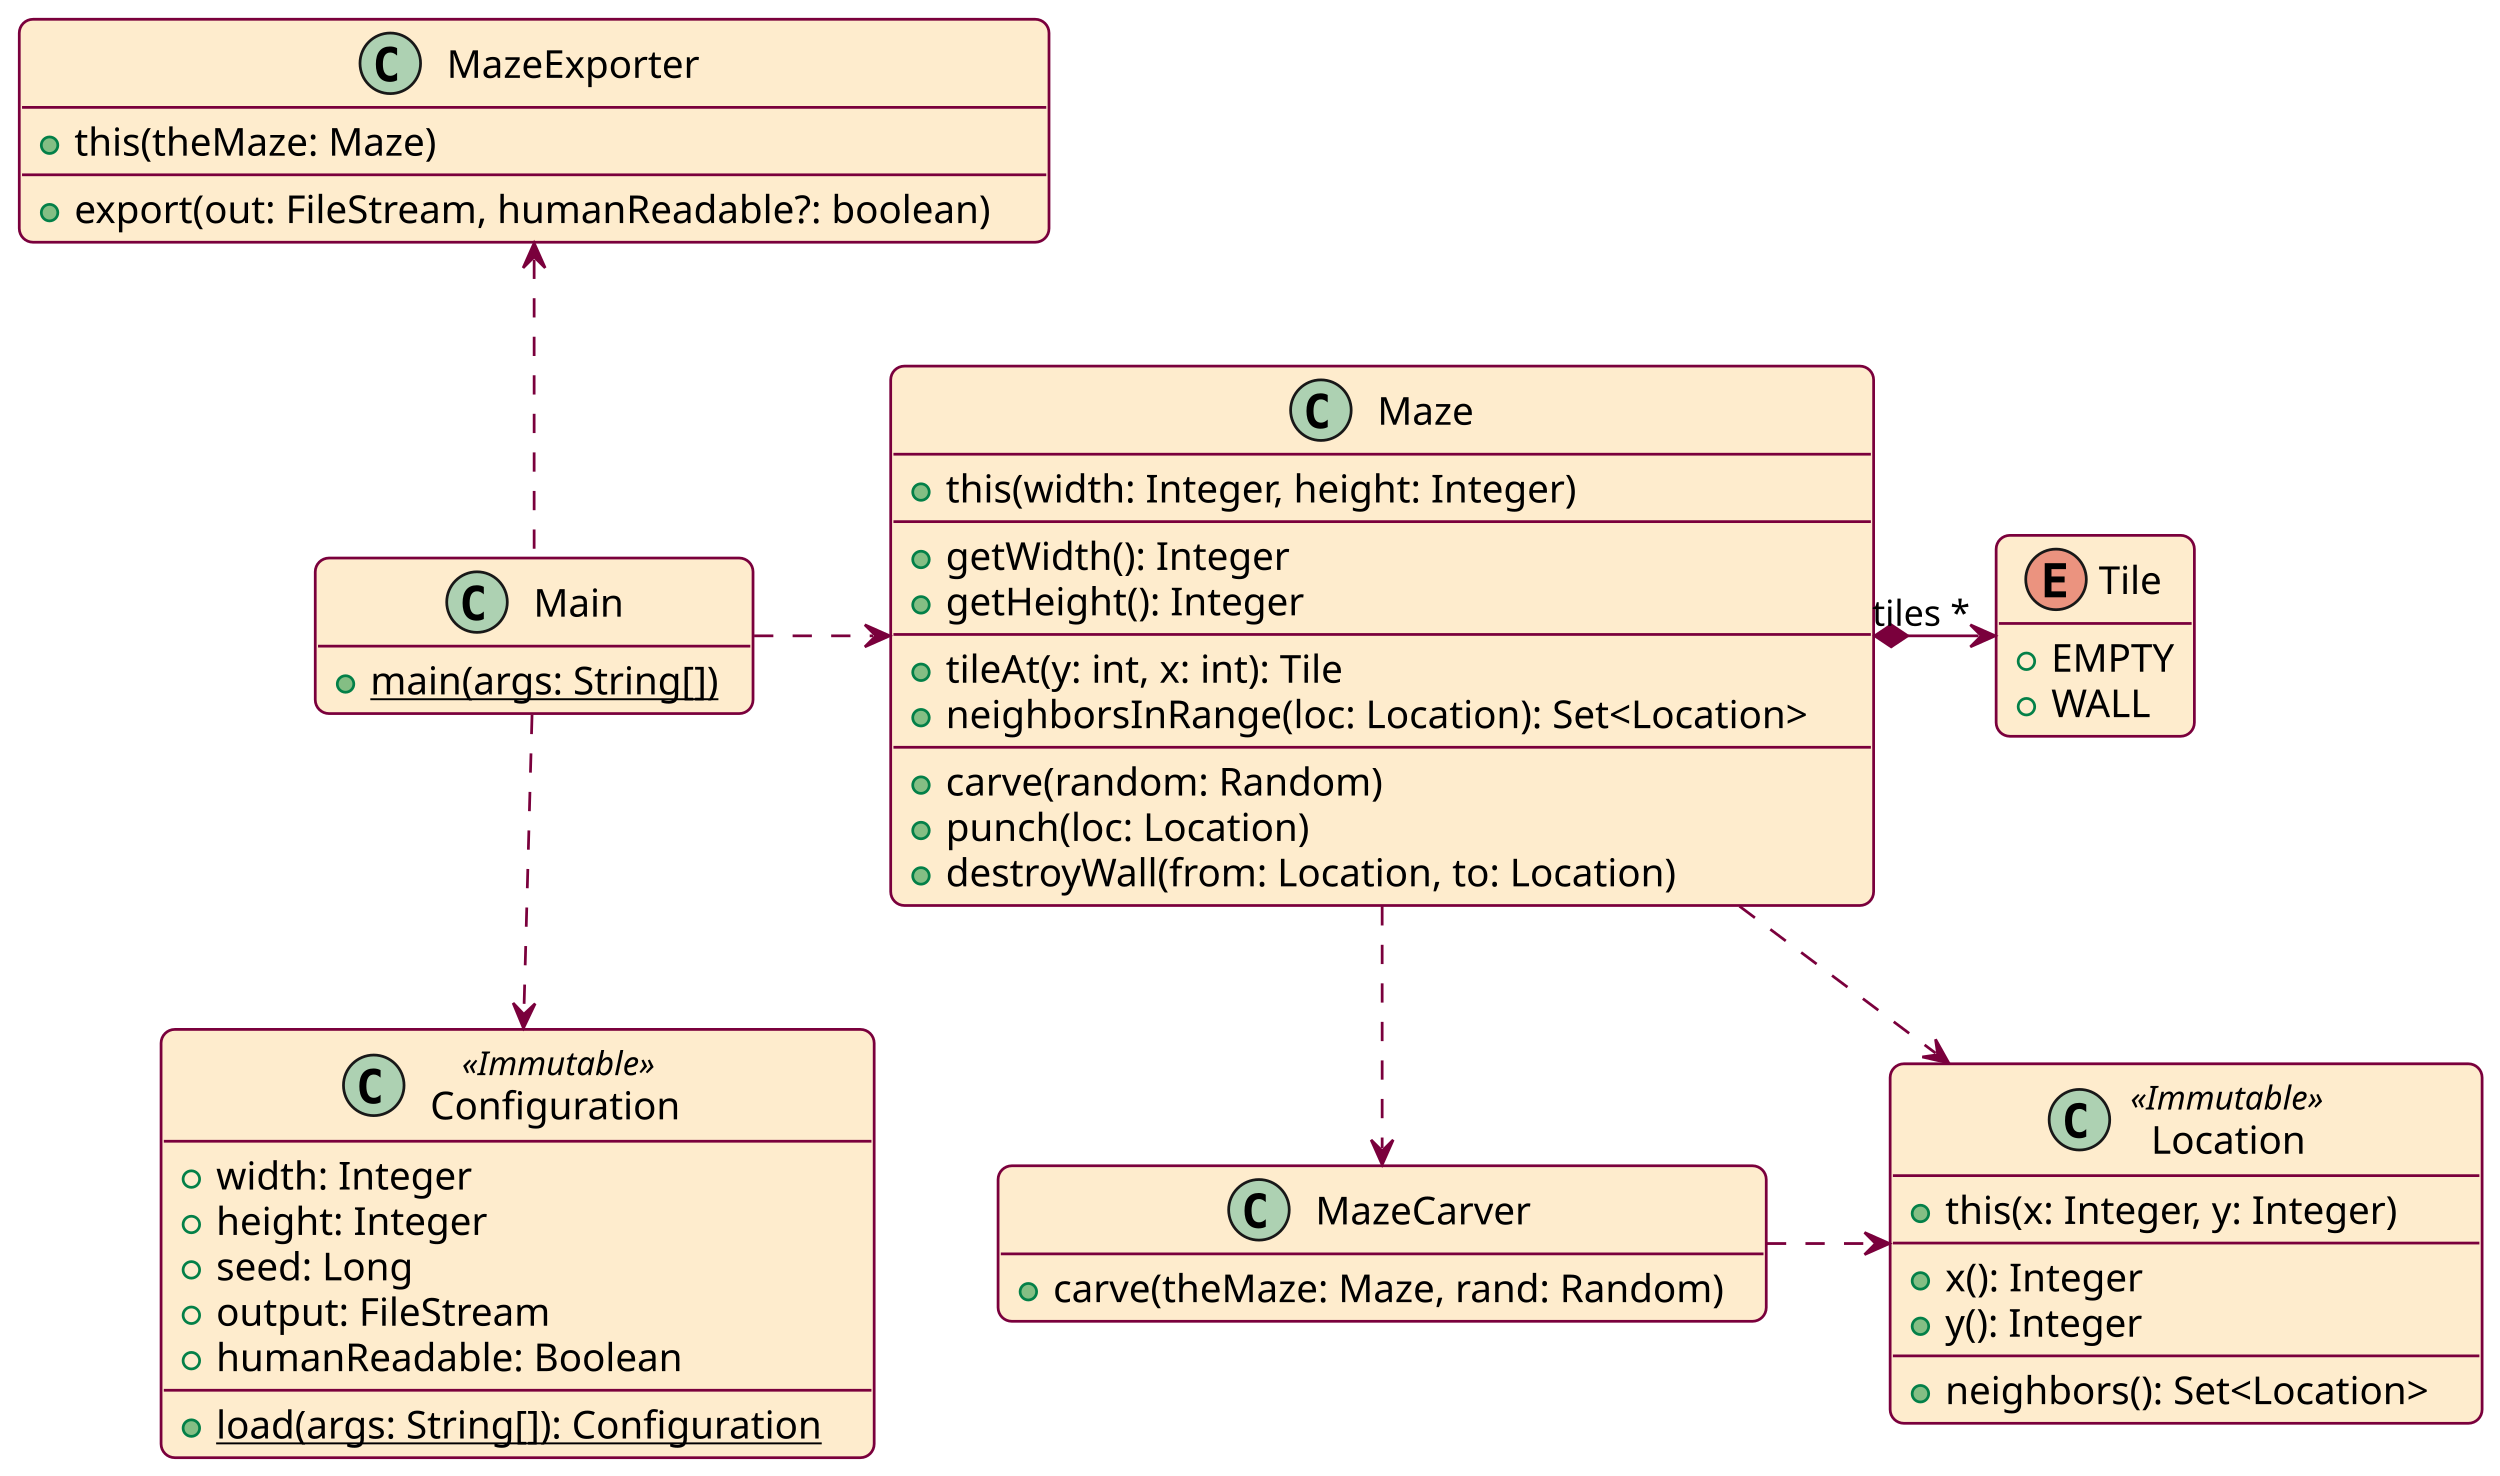
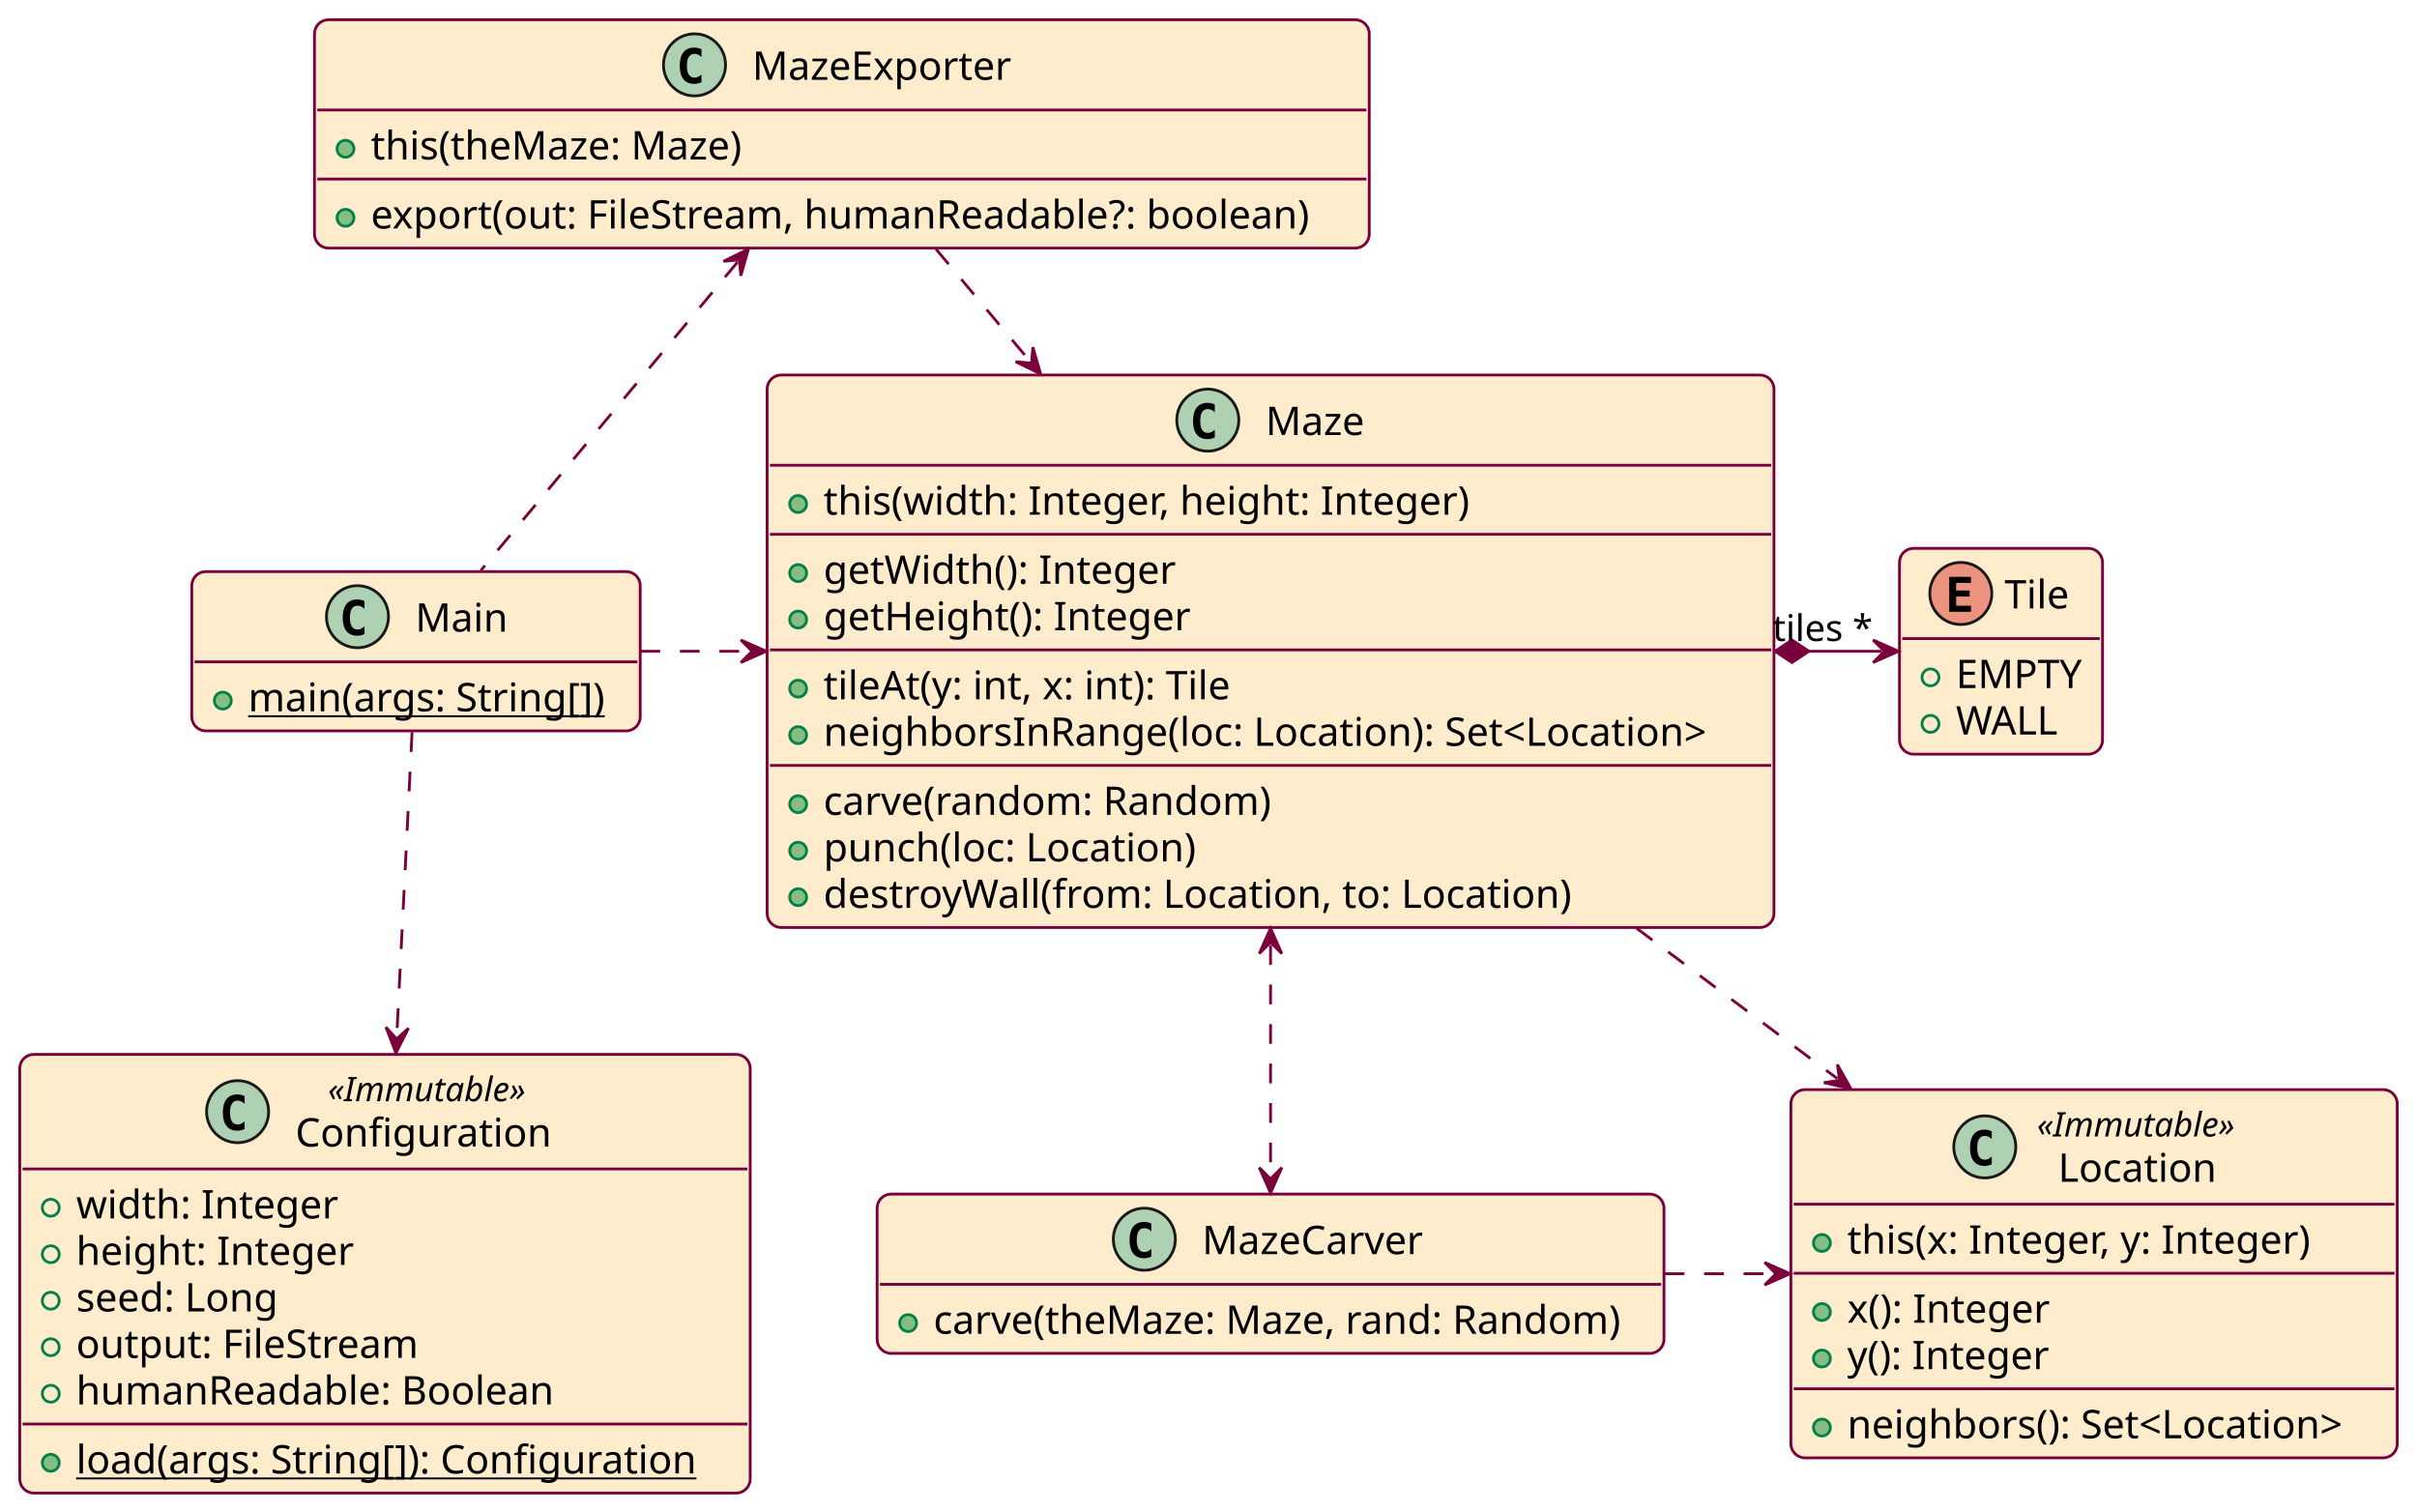
- <svg xmlns="http://www.w3.org/2000/svg" contentStyleType="text/css" height="536px" preserveAspectRatio="none" style="width:908px;height:536px;background:#FFFFFF;" version="1.1" viewBox="0 0 908 536" width="908px" zoomAndPan="magnify">
+ <svg xmlns="http://www.w3.org/2000/svg" contentStyleType="text/css" height="536px" preserveAspectRatio="none" style="width:857px;height:536px;background:#FFFFFF;" version="1.1" viewBox="0 0 857 536" width="857px" zoomAndPan="magnify">
  <defs />
  <g>
    <g id="elem_Main">
-       <rect codeLine="3" fill="#FEECCD" height="56.488" id="Main" rx="5" ry="5" style="stroke:#7A003C;stroke-width:1.0;" width="159" x="114.5" y="202.68" />
-       <ellipse cx="173.25" cy="218.68" fill="#ADD1B2" rx="11" ry="11" style="stroke:#181818;stroke-width:1.0;" />
-       <path d="M175.723,224.823 Q175.142,225.122 174.503,225.271 Q173.864,225.421 173.158,225.421 Q170.651,225.421 169.332,223.769 Q168.012,222.117 168.012,218.996 Q168.012,215.867 169.332,214.215 Q170.651,212.563 173.158,212.563 Q173.864,212.563 174.511,212.712 Q175.159,212.862 175.723,213.161 L175.723,215.883 Q175.092,215.302 174.499,215.032 Q173.905,214.762 173.274,214.762 Q171.93,214.762 171.245,215.829 Q170.56,216.896 170.56,218.996 Q170.56,221.088 171.245,222.154 Q171.93,223.221 173.274,223.221 Q173.905,223.221 174.499,222.951 Q175.092,222.681 175.723,222.1 Z " fill="#000000" />
-       <text fill="#000000" font-family="sans-serif" font-size="14" lengthAdjust="spacing" textLength="33" x="193.75" y="223.971">Main</text>
-       <line style="stroke:#7A003C;stroke-width:1.0;" x1="115.5" x2="272.5" y1="234.68" y2="234.68" />
-       <ellipse cx="125.5" cy="248.424" fill="#84BE84" rx="3" ry="3" style="stroke:#038048;stroke-width:1.0;" />
-       <text fill="#000000" font-family="sans-serif" font-size="14" lengthAdjust="spacing" text-decoration="underline" textLength="133" x="134.5" y="252.215">main(args: String[])</text>
+       <rect codeLine="3" fill="#FEECCD" height="56.488" id="Main" rx="5" ry="5" style="stroke:#7A003C;stroke-width:1.0;" width="159" x="68" y="202.68" />
+       <ellipse cx="126.75" cy="218.68" fill="#ADD1B2" rx="11" ry="11" style="stroke:#181818;stroke-width:1.0;" />
+       <path d="M129.223,224.823 Q128.642,225.122 128.003,225.271 Q127.364,225.421 126.658,225.421 Q124.151,225.421 122.832,223.769 Q121.512,222.117 121.512,218.996 Q121.512,215.867 122.832,214.215 Q124.151,212.563 126.658,212.563 Q127.364,212.563 128.011,212.712 Q128.659,212.862 129.223,213.161 L129.223,215.883 Q128.592,215.302 127.999,215.032 Q127.405,214.762 126.774,214.762 Q125.43,214.762 124.745,215.829 Q124.06,216.896 124.06,218.996 Q124.06,221.088 124.745,222.154 Q125.43,223.221 126.774,223.221 Q127.405,223.221 127.999,222.951 Q128.592,222.681 129.223,222.1 Z " fill="#000000" />
+       <text fill="#000000" font-family="sans-serif" font-size="14" lengthAdjust="spacing" textLength="33" x="147.25" y="223.971">Main</text>
+       <line style="stroke:#7A003C;stroke-width:1.0;" x1="69" x2="226" y1="234.68" y2="234.68" />
+       <ellipse cx="79" cy="248.424" fill="#84BE84" rx="3" ry="3" style="stroke:#038048;stroke-width:1.0;" />
+       <text fill="#000000" font-family="sans-serif" font-size="14" lengthAdjust="spacing" text-decoration="underline" textLength="133" x="88" y="252.215">main(args: String[])</text>
    </g>
    <g id="elem_Configuration">
-       <rect codeLine="7" fill="#FEECCD" height="155.551" id="Configuration" rx="5" ry="5" style="stroke:#7A003C;stroke-width:1.0;" width="259" x="58.5" y="373.88" />
-       <ellipse cx="135.75" cy="394.19" fill="#ADD1B2" rx="11" ry="11" style="stroke:#181818;stroke-width:1.0;" />
-       <path d="M138.223,400.334 Q137.642,400.632 137.003,400.782 Q136.364,400.931 135.658,400.931 Q133.151,400.931 131.832,399.279 Q130.512,397.628 130.512,394.507 Q130.512,391.377 131.832,389.725 Q133.151,388.073 135.658,388.073 Q136.364,388.073 137.011,388.223 Q137.659,388.372 138.223,388.671 L138.223,391.394 Q137.592,390.813 136.999,390.543 Q136.405,390.273 135.774,390.273 Q134.43,390.273 133.745,391.34 Q133.06,392.406 133.06,394.507 Q133.06,396.598 133.745,397.665 Q134.43,398.732 135.774,398.732 Q136.405,398.732 136.999,398.462 Q137.592,398.192 138.223,397.611 Z " fill="#000000" />
-       <text fill="#000000" font-family="sans-serif" font-size="12" font-style="italic" lengthAdjust="spacing" textLength="73" x="167.75" y="390.482">«Immutable»</text>
-       <text fill="#000000" font-family="sans-serif" font-size="14" lengthAdjust="spacing" textLength="96" x="156.25" y="406.548">Configuration</text>
-       <line style="stroke:#7A003C;stroke-width:1.0;" x1="59.5" x2="316.5" y1="414.501" y2="414.501" />
-       <ellipse cx="69.5" cy="428.245" fill="none" rx="3" ry="3" style="stroke:#038048;stroke-width:1.0;" />
-       <text fill="#000000" font-family="sans-serif" font-size="14" lengthAdjust="spacing" textLength="95" x="78.5" y="432.036">width: Integer</text>
-       <ellipse cx="69.5" cy="444.733" fill="none" rx="3" ry="3" style="stroke:#038048;stroke-width:1.0;" />
-       <text fill="#000000" font-family="sans-serif" font-size="14" lengthAdjust="spacing" textLength="101" x="78.5" y="448.524">height: Integer</text>
-       <ellipse cx="69.5" cy="461.222" fill="none" rx="3" ry="3" style="stroke:#038048;stroke-width:1.0;" />
-       <text fill="#000000" font-family="sans-serif" font-size="14" lengthAdjust="spacing" textLength="74" x="78.5" y="465.013">seed: Long</text>
-       <ellipse cx="69.5" cy="477.71" fill="none" rx="3" ry="3" style="stroke:#038048;stroke-width:1.0;" />
-       <text fill="#000000" font-family="sans-serif" font-size="14" lengthAdjust="spacing" textLength="126" x="78.5" y="481.501">output: FileStream</text>
-       <ellipse cx="69.5" cy="494.198" fill="none" rx="3" ry="3" style="stroke:#038048;stroke-width:1.0;" />
-       <text fill="#000000" font-family="sans-serif" font-size="14" lengthAdjust="spacing" textLength="174" x="78.5" y="497.989">humanReadable: Boolean</text>
-       <line style="stroke:#7A003C;stroke-width:1.0;" x1="59.5" x2="316.5" y1="504.942" y2="504.942" />
-       <ellipse cx="69.5" cy="518.687" fill="#84BE84" rx="3" ry="3" style="stroke:#038048;stroke-width:1.0;" />
-       <text fill="#000000" font-family="sans-serif" font-size="14" lengthAdjust="spacing" text-decoration="underline" textLength="233" x="78.5" y="522.478">load(args: String[]): Configuration</text>
+       <rect codeLine="7" fill="#FEECCD" height="155.551" id="Configuration" rx="5" ry="5" style="stroke:#7A003C;stroke-width:1.0;" width="259" x="7" y="373.88" />
+       <ellipse cx="84.25" cy="394.19" fill="#ADD1B2" rx="11" ry="11" style="stroke:#181818;stroke-width:1.0;" />
+       <path d="M86.723,400.334 Q86.142,400.632 85.503,400.782 Q84.864,400.931 84.158,400.931 Q81.651,400.931 80.332,399.279 Q79.012,397.628 79.012,394.507 Q79.012,391.377 80.332,389.725 Q81.651,388.073 84.158,388.073 Q84.864,388.073 85.511,388.223 Q86.159,388.372 86.723,388.671 L86.723,391.394 Q86.092,390.813 85.499,390.543 Q84.905,390.273 84.274,390.273 Q82.93,390.273 82.245,391.34 Q81.56,392.406 81.56,394.507 Q81.56,396.598 82.245,397.665 Q82.93,398.732 84.274,398.732 Q84.905,398.732 85.499,398.462 Q86.092,398.192 86.723,397.611 Z " fill="#000000" />
+       <text fill="#000000" font-family="sans-serif" font-size="12" font-style="italic" lengthAdjust="spacing" textLength="73" x="116.25" y="390.482">«Immutable»</text>
+       <text fill="#000000" font-family="sans-serif" font-size="14" lengthAdjust="spacing" textLength="96" x="104.75" y="406.548">Configuration</text>
+       <line style="stroke:#7A003C;stroke-width:1.0;" x1="8" x2="265" y1="414.501" y2="414.501" />
+       <ellipse cx="18" cy="428.245" fill="none" rx="3" ry="3" style="stroke:#038048;stroke-width:1.0;" />
+       <text fill="#000000" font-family="sans-serif" font-size="14" lengthAdjust="spacing" textLength="95" x="27" y="432.036">width: Integer</text>
+       <ellipse cx="18" cy="444.733" fill="none" rx="3" ry="3" style="stroke:#038048;stroke-width:1.0;" />
+       <text fill="#000000" font-family="sans-serif" font-size="14" lengthAdjust="spacing" textLength="101" x="27" y="448.524">height: Integer</text>
+       <ellipse cx="18" cy="461.222" fill="none" rx="3" ry="3" style="stroke:#038048;stroke-width:1.0;" />
+       <text fill="#000000" font-family="sans-serif" font-size="14" lengthAdjust="spacing" textLength="74" x="27" y="465.013">seed: Long</text>
+       <ellipse cx="18" cy="477.71" fill="none" rx="3" ry="3" style="stroke:#038048;stroke-width:1.0;" />
+       <text fill="#000000" font-family="sans-serif" font-size="14" lengthAdjust="spacing" textLength="126" x="27" y="481.501">output: FileStream</text>
+       <ellipse cx="18" cy="494.198" fill="none" rx="3" ry="3" style="stroke:#038048;stroke-width:1.0;" />
+       <text fill="#000000" font-family="sans-serif" font-size="14" lengthAdjust="spacing" textLength="174" x="27" y="497.989">humanReadable: Boolean</text>
+       <line style="stroke:#7A003C;stroke-width:1.0;" x1="8" x2="265" y1="504.942" y2="504.942" />
+       <ellipse cx="18" cy="518.687" fill="#84BE84" rx="3" ry="3" style="stroke:#038048;stroke-width:1.0;" />
+       <text fill="#000000" font-family="sans-serif" font-size="14" lengthAdjust="spacing" text-decoration="underline" textLength="233" x="27" y="522.478">load(args: String[]): Configuration</text>
    </g>
    <g id="elem_Location">
-       <rect codeLine="17" fill="#FEECCD" height="130.574" id="Location" rx="5" ry="5" style="stroke:#7A003C;stroke-width:1.0;" width="215" x="686.5" y="386.37" />
-       <ellipse cx="755.25" cy="406.68" fill="#ADD1B2" rx="11" ry="11" style="stroke:#181818;stroke-width:1.0;" />
-       <path d="M757.723,412.824 Q757.142,413.122 756.503,413.272 Q755.864,413.421 755.158,413.421 Q752.651,413.421 751.332,411.769 Q750.012,410.118 750.012,406.997 Q750.012,403.867 751.332,402.215 Q752.651,400.563 755.158,400.563 Q755.864,400.563 756.511,400.713 Q757.159,400.862 757.723,401.161 L757.723,403.884 Q757.092,403.303 756.499,403.033 Q755.905,402.763 755.274,402.763 Q753.93,402.763 753.245,403.83 Q752.56,404.896 752.56,406.997 Q752.56,409.088 753.245,410.155 Q753.93,411.222 755.274,411.222 Q755.905,411.222 756.499,410.952 Q757.092,410.682 757.723,410.101 Z " fill="#000000" />
-       <text fill="#000000" font-family="sans-serif" font-size="12" font-style="italic" lengthAdjust="spacing" textLength="73" x="773.75" y="402.972">«Immutable»</text>
-       <text fill="#000000" font-family="sans-serif" font-size="14" lengthAdjust="spacing" textLength="58" x="781.25" y="419.038">Location</text>
-       <line style="stroke:#7A003C;stroke-width:1.0;" x1="687.5" x2="900.5" y1="426.991" y2="426.991" />
-       <ellipse cx="697.5" cy="440.735" fill="#84BE84" rx="3" ry="3" style="stroke:#038048;stroke-width:1.0;" />
-       <text fill="#000000" font-family="sans-serif" font-size="14" lengthAdjust="spacing" textLength="173" x="706.5" y="444.526">this(x: Integer, y: Integer)</text>
-       <line style="stroke:#7A003C;stroke-width:1.0;" x1="687.5" x2="900.5" y1="451.479" y2="451.479" />
-       <ellipse cx="697.5" cy="465.224" fill="#84BE84" rx="3" ry="3" style="stroke:#038048;stroke-width:1.0;" />
-       <text fill="#000000" font-family="sans-serif" font-size="14" lengthAdjust="spacing" textLength="76" x="706.5" y="469.014">x(): Integer</text>
-       <ellipse cx="697.5" cy="481.712" fill="#84BE84" rx="3" ry="3" style="stroke:#038048;stroke-width:1.0;" />
-       <text fill="#000000" font-family="sans-serif" font-size="14" lengthAdjust="spacing" textLength="74" x="706.5" y="485.503">y(): Integer</text>
-       <line style="stroke:#7A003C;stroke-width:1.0;" x1="687.5" x2="900.5" y1="492.456" y2="492.456" />
-       <ellipse cx="697.5" cy="506.2" fill="#84BE84" rx="3" ry="3" style="stroke:#038048;stroke-width:1.0;" />
-       <text fill="#000000" font-family="sans-serif" font-size="14" lengthAdjust="spacing" textLength="189" x="706.5" y="509.991">neighbors(): Set&lt;Location&gt;</text>
+       <rect codeLine="17" fill="#FEECCD" height="130.574" id="Location" rx="5" ry="5" style="stroke:#7A003C;stroke-width:1.0;" width="215" x="635" y="386.37" />
+       <ellipse cx="703.75" cy="406.68" fill="#ADD1B2" rx="11" ry="11" style="stroke:#181818;stroke-width:1.0;" />
+       <path d="M706.223,412.824 Q705.642,413.122 705.003,413.272 Q704.364,413.421 703.658,413.421 Q701.151,413.421 699.832,411.769 Q698.512,410.118 698.512,406.997 Q698.512,403.867 699.832,402.215 Q701.151,400.563 703.658,400.563 Q704.364,400.563 705.011,400.713 Q705.659,400.862 706.223,401.161 L706.223,403.884 Q705.592,403.303 704.999,403.033 Q704.405,402.763 703.774,402.763 Q702.43,402.763 701.745,403.83 Q701.06,404.896 701.06,406.997 Q701.06,409.088 701.745,410.155 Q702.43,411.222 703.774,411.222 Q704.405,411.222 704.999,410.952 Q705.592,410.682 706.223,410.101 Z " fill="#000000" />
+       <text fill="#000000" font-family="sans-serif" font-size="12" font-style="italic" lengthAdjust="spacing" textLength="73" x="722.25" y="402.972">«Immutable»</text>
+       <text fill="#000000" font-family="sans-serif" font-size="14" lengthAdjust="spacing" textLength="58" x="729.75" y="419.038">Location</text>
+       <line style="stroke:#7A003C;stroke-width:1.0;" x1="636" x2="849" y1="426.991" y2="426.991" />
+       <ellipse cx="646" cy="440.735" fill="#84BE84" rx="3" ry="3" style="stroke:#038048;stroke-width:1.0;" />
+       <text fill="#000000" font-family="sans-serif" font-size="14" lengthAdjust="spacing" textLength="173" x="655" y="444.526">this(x: Integer, y: Integer)</text>
+       <line style="stroke:#7A003C;stroke-width:1.0;" x1="636" x2="849" y1="451.479" y2="451.479" />
+       <ellipse cx="646" cy="465.224" fill="#84BE84" rx="3" ry="3" style="stroke:#038048;stroke-width:1.0;" />
+       <text fill="#000000" font-family="sans-serif" font-size="14" lengthAdjust="spacing" textLength="76" x="655" y="469.014">x(): Integer</text>
+       <ellipse cx="646" cy="481.712" fill="#84BE84" rx="3" ry="3" style="stroke:#038048;stroke-width:1.0;" />
+       <text fill="#000000" font-family="sans-serif" font-size="14" lengthAdjust="spacing" textLength="74" x="655" y="485.503">y(): Integer</text>
+       <line style="stroke:#7A003C;stroke-width:1.0;" x1="636" x2="849" y1="492.456" y2="492.456" />
+       <ellipse cx="646" cy="506.2" fill="#84BE84" rx="3" ry="3" style="stroke:#038048;stroke-width:1.0;" />
+       <text fill="#000000" font-family="sans-serif" font-size="14" lengthAdjust="spacing" textLength="189" x="655" y="509.991">neighbors(): Set&lt;Location&gt;</text>
    </g>
    <g id="elem_Maze">
-       <rect codeLine="27" fill="#FEECCD" height="195.906" id="Maze" rx="5" ry="5" style="stroke:#7A003C;stroke-width:1.0;" width="357" x="323.5" y="132.97" />
-       <ellipse cx="479.75" cy="148.97" fill="#ADD1B2" rx="11" ry="11" style="stroke:#181818;stroke-width:1.0;" />
-       <path d="M482.223,155.113 Q481.642,155.412 481.003,155.561 Q480.364,155.711 479.658,155.711 Q477.151,155.711 475.832,154.059 Q474.512,152.407 474.512,149.286 Q474.512,146.156 475.832,144.505 Q477.151,142.853 479.658,142.853 Q480.364,142.853 481.011,143.002 Q481.659,143.152 482.223,143.451 L482.223,146.173 Q481.592,145.592 480.999,145.322 Q480.405,145.053 479.774,145.053 Q478.43,145.053 477.745,146.119 Q477.06,147.186 477.06,149.286 Q477.06,151.378 477.745,152.444 Q478.43,153.511 479.774,153.511 Q480.405,153.511 480.999,153.241 Q481.592,152.971 482.223,152.39 Z " fill="#000000" />
-       <text fill="#000000" font-family="sans-serif" font-size="14" lengthAdjust="spacing" textLength="36" x="500.25" y="154.261">Maze</text>
-       <line style="stroke:#7A003C;stroke-width:1.0;" x1="324.5" x2="679.5" y1="164.97" y2="164.97" />
-       <ellipse cx="334.5" cy="178.714" fill="#84BE84" rx="3" ry="3" style="stroke:#038048;stroke-width:1.0;" />
-       <text fill="#000000" font-family="sans-serif" font-size="14" lengthAdjust="spacing" textLength="239" x="343.5" y="182.505">this(width: Integer, height: Integer)</text>
-       <line style="stroke:#7A003C;stroke-width:1.0;" x1="324.5" x2="679.5" y1="189.458" y2="189.458" />
-       <ellipse cx="334.5" cy="203.202" fill="#84BE84" rx="3" ry="3" style="stroke:#038048;stroke-width:1.0;" />
-       <text fill="#000000" font-family="sans-serif" font-size="14" lengthAdjust="spacing" textLength="128" x="343.5" y="206.993">getWidth(): Integer</text>
-       <ellipse cx="334.5" cy="219.691" fill="#84BE84" rx="3" ry="3" style="stroke:#038048;stroke-width:1.0;" />
-       <text fill="#000000" font-family="sans-serif" font-size="14" lengthAdjust="spacing" textLength="134" x="343.5" y="223.482">getHeight(): Integer</text>
-       <line style="stroke:#7A003C;stroke-width:1.0;" x1="324.5" x2="679.5" y1="230.435" y2="230.435" />
-       <ellipse cx="334.5" cy="244.179" fill="#84BE84" rx="3" ry="3" style="stroke:#038048;stroke-width:1.0;" />
-       <text fill="#000000" font-family="sans-serif" font-size="14" lengthAdjust="spacing" textLength="155" x="343.5" y="247.97">tileAt(y: int, x: int): Tile</text>
-       <ellipse cx="334.5" cy="260.667" fill="#84BE84" rx="3" ry="3" style="stroke:#038048;stroke-width:1.0;" />
-       <text fill="#000000" font-family="sans-serif" font-size="14" lengthAdjust="spacing" textLength="331" x="343.5" y="264.458">neighborsInRange(loc: Location): Set&lt;Location&gt;</text>
-       <line style="stroke:#7A003C;stroke-width:1.0;" x1="324.5" x2="679.5" y1="271.411" y2="271.411" />
-       <ellipse cx="334.5" cy="285.156" fill="#84BE84" rx="3" ry="3" style="stroke:#038048;stroke-width:1.0;" />
-       <text fill="#000000" font-family="sans-serif" font-size="14" lengthAdjust="spacing" textLength="165" x="343.5" y="288.947">carve(random: Random)</text>
-       <ellipse cx="334.5" cy="301.644" fill="#84BE84" rx="3" ry="3" style="stroke:#038048;stroke-width:1.0;" />
-       <text fill="#000000" font-family="sans-serif" font-size="14" lengthAdjust="spacing" textLength="139" x="343.5" y="305.435">punch(loc: Location)</text>
-       <ellipse cx="334.5" cy="318.132" fill="#84BE84" rx="3" ry="3" style="stroke:#038048;stroke-width:1.0;" />
-       <text fill="#000000" font-family="sans-serif" font-size="14" lengthAdjust="spacing" textLength="276" x="343.5" y="321.923">destroyWall(from: Location, to: Location)</text>
+       <rect codeLine="27" fill="#FEECCD" height="195.906" id="Maze" rx="5" ry="5" style="stroke:#7A003C;stroke-width:1.0;" width="357" x="272" y="132.97" />
+       <ellipse cx="428.25" cy="148.97" fill="#ADD1B2" rx="11" ry="11" style="stroke:#181818;stroke-width:1.0;" />
+       <path d="M430.723,155.113 Q430.142,155.412 429.503,155.561 Q428.864,155.711 428.158,155.711 Q425.651,155.711 424.332,154.059 Q423.012,152.407 423.012,149.286 Q423.012,146.156 424.332,144.505 Q425.651,142.853 428.158,142.853 Q428.864,142.853 429.511,143.002 Q430.159,143.152 430.723,143.451 L430.723,146.173 Q430.092,145.592 429.499,145.322 Q428.905,145.053 428.274,145.053 Q426.93,145.053 426.245,146.119 Q425.56,147.186 425.56,149.286 Q425.56,151.378 426.245,152.444 Q426.93,153.511 428.274,153.511 Q428.905,153.511 429.499,153.241 Q430.092,152.971 430.723,152.39 Z " fill="#000000" />
+       <text fill="#000000" font-family="sans-serif" font-size="14" lengthAdjust="spacing" textLength="36" x="448.75" y="154.261">Maze</text>
+       <line style="stroke:#7A003C;stroke-width:1.0;" x1="273" x2="628" y1="164.97" y2="164.97" />
+       <ellipse cx="283" cy="178.714" fill="#84BE84" rx="3" ry="3" style="stroke:#038048;stroke-width:1.0;" />
+       <text fill="#000000" font-family="sans-serif" font-size="14" lengthAdjust="spacing" textLength="239" x="292" y="182.505">this(width: Integer, height: Integer)</text>
+       <line style="stroke:#7A003C;stroke-width:1.0;" x1="273" x2="628" y1="189.458" y2="189.458" />
+       <ellipse cx="283" cy="203.202" fill="#84BE84" rx="3" ry="3" style="stroke:#038048;stroke-width:1.0;" />
+       <text fill="#000000" font-family="sans-serif" font-size="14" lengthAdjust="spacing" textLength="128" x="292" y="206.993">getWidth(): Integer</text>
+       <ellipse cx="283" cy="219.691" fill="#84BE84" rx="3" ry="3" style="stroke:#038048;stroke-width:1.0;" />
+       <text fill="#000000" font-family="sans-serif" font-size="14" lengthAdjust="spacing" textLength="134" x="292" y="223.482">getHeight(): Integer</text>
+       <line style="stroke:#7A003C;stroke-width:1.0;" x1="273" x2="628" y1="230.435" y2="230.435" />
+       <ellipse cx="283" cy="244.179" fill="#84BE84" rx="3" ry="3" style="stroke:#038048;stroke-width:1.0;" />
+       <text fill="#000000" font-family="sans-serif" font-size="14" lengthAdjust="spacing" textLength="155" x="292" y="247.97">tileAt(y: int, x: int): Tile</text>
+       <ellipse cx="283" cy="260.667" fill="#84BE84" rx="3" ry="3" style="stroke:#038048;stroke-width:1.0;" />
+       <text fill="#000000" font-family="sans-serif" font-size="14" lengthAdjust="spacing" textLength="331" x="292" y="264.458">neighborsInRange(loc: Location): Set&lt;Location&gt;</text>
+       <line style="stroke:#7A003C;stroke-width:1.0;" x1="273" x2="628" y1="271.411" y2="271.411" />
+       <ellipse cx="283" cy="285.156" fill="#84BE84" rx="3" ry="3" style="stroke:#038048;stroke-width:1.0;" />
+       <text fill="#000000" font-family="sans-serif" font-size="14" lengthAdjust="spacing" textLength="165" x="292" y="288.947">carve(random: Random)</text>
+       <ellipse cx="283" cy="301.644" fill="#84BE84" rx="3" ry="3" style="stroke:#038048;stroke-width:1.0;" />
+       <text fill="#000000" font-family="sans-serif" font-size="14" lengthAdjust="spacing" textLength="139" x="292" y="305.435">punch(loc: Location)</text>
+       <ellipse cx="283" cy="318.132" fill="#84BE84" rx="3" ry="3" style="stroke:#038048;stroke-width:1.0;" />
+       <text fill="#000000" font-family="sans-serif" font-size="14" lengthAdjust="spacing" textLength="276" x="292" y="321.923">destroyWall(from: Location, to: Location)</text>
    </g>
    <g id="elem_Tile">
-       <rect codeLine="41" fill="#FEECCD" height="72.977" id="Tile" rx="5" ry="5" style="stroke:#7A003C;stroke-width:1.0;" width="72" x="725" y="194.44" />
-       <ellipse cx="746.75" cy="210.44" fill="#EB937F" rx="11" ry="11" style="stroke:#181818;stroke-width:1.0;" />
-       <path d="M750.364,216.94 L742.644,216.94 L742.644,204.547 L750.364,204.547 L750.364,206.705 L745.093,206.705 L745.093,209.378 L749.866,209.378 L749.866,211.536 L745.093,211.536 L745.093,214.782 L750.364,214.782 Z " fill="#000000" />
-       <text fill="#000000" font-family="sans-serif" font-size="14" lengthAdjust="spacing" textLength="25" x="762.25" y="215.731">Tile</text>
-       <line style="stroke:#7A003C;stroke-width:1.0;" x1="726" x2="796" y1="226.44" y2="226.44" />
-       <ellipse cx="736" cy="240.184" fill="none" rx="3" ry="3" style="stroke:#038048;stroke-width:1.0;" />
-       <text fill="#000000" font-family="sans-serif" font-size="14" lengthAdjust="spacing" textLength="46" x="745" y="243.975">EMPTY</text>
-       <ellipse cx="736" cy="256.672" fill="none" rx="3" ry="3" style="stroke:#038048;stroke-width:1.0;" />
-       <text fill="#000000" font-family="sans-serif" font-size="14" lengthAdjust="spacing" textLength="36" x="745" y="260.463">WALL</text>
+       <rect codeLine="41" fill="#FEECCD" height="72.977" id="Tile" rx="5" ry="5" style="stroke:#7A003C;stroke-width:1.0;" width="72" x="673.5" y="194.44" />
+       <ellipse cx="695.25" cy="210.44" fill="#EB937F" rx="11" ry="11" style="stroke:#181818;stroke-width:1.0;" />
+       <path d="M698.864,216.94 L691.144,216.94 L691.144,204.547 L698.864,204.547 L698.864,206.705 L693.593,206.705 L693.593,209.378 L698.366,209.378 L698.366,211.536 L693.593,211.536 L693.593,214.782 L698.864,214.782 Z " fill="#000000" />
+       <text fill="#000000" font-family="sans-serif" font-size="14" lengthAdjust="spacing" textLength="25" x="710.75" y="215.731">Tile</text>
+       <line style="stroke:#7A003C;stroke-width:1.0;" x1="674.5" x2="744.5" y1="226.44" y2="226.44" />
+       <ellipse cx="684.5" cy="240.184" fill="none" rx="3" ry="3" style="stroke:#038048;stroke-width:1.0;" />
+       <text fill="#000000" font-family="sans-serif" font-size="14" lengthAdjust="spacing" textLength="46" x="693.5" y="243.975">EMPTY</text>
+       <ellipse cx="684.5" cy="256.672" fill="none" rx="3" ry="3" style="stroke:#038048;stroke-width:1.0;" />
+       <text fill="#000000" font-family="sans-serif" font-size="14" lengthAdjust="spacing" textLength="36" x="693.5" y="260.463">WALL</text>
    </g>
    <g id="elem_MazeExporter">
-       <rect codeLine="50" fill="#FEECCD" height="80.977" id="MazeExporter" rx="5" ry="5" style="stroke:#7A003C;stroke-width:1.0;" width="374" x="7" y="7" />
-       <ellipse cx="141.75" cy="23" fill="#ADD1B2" rx="11" ry="11" style="stroke:#181818;stroke-width:1.0;" />
-       <path d="M144.223,29.143 Q143.642,29.442 143.003,29.591 Q142.364,29.741 141.658,29.741 Q139.151,29.741 137.832,28.089 Q136.512,26.437 136.512,23.316 Q136.512,20.186 137.832,18.535 Q139.151,16.883 141.658,16.883 Q142.364,16.883 143.011,17.032 Q143.659,17.182 144.223,17.48 L144.223,20.203 Q143.592,19.622 142.999,19.352 Q142.405,19.082 141.774,19.082 Q140.43,19.082 139.745,20.149 Q139.06,21.216 139.06,23.316 Q139.06,25.408 139.745,26.474 Q140.43,27.541 141.774,27.541 Q142.405,27.541 142.999,27.271 Q143.592,27.002 144.223,26.42 Z " fill="#000000" />
-       <text fill="#000000" font-family="sans-serif" font-size="14" lengthAdjust="spacing" textLength="96" x="162.25" y="28.291">MazeExporter</text>
-       <line style="stroke:#7A003C;stroke-width:1.0;" x1="8" x2="380" y1="39" y2="39" />
-       <ellipse cx="18" cy="52.744" fill="#84BE84" rx="3" ry="3" style="stroke:#038048;stroke-width:1.0;" />
-       <text fill="#000000" font-family="sans-serif" font-size="14" lengthAdjust="spacing" textLength="137" x="27" y="56.535">this(theMaze: Maze)</text>
-       <line style="stroke:#7A003C;stroke-width:1.0;" x1="8" x2="380" y1="63.488" y2="63.488" />
-       <ellipse cx="18" cy="77.232" fill="#84BE84" rx="3" ry="3" style="stroke:#038048;stroke-width:1.0;" />
-       <text fill="#000000" font-family="sans-serif" font-size="14" lengthAdjust="spacing" textLength="348" x="27" y="81.023">export(out: FileStream, humanReadable?: boolean)</text>
+       <rect codeLine="50" fill="#FEECCD" height="80.977" id="MazeExporter" rx="5" ry="5" style="stroke:#7A003C;stroke-width:1.0;" width="374" x="111.5" y="7" />
+       <ellipse cx="246.25" cy="23" fill="#ADD1B2" rx="11" ry="11" style="stroke:#181818;stroke-width:1.0;" />
+       <path d="M248.723,29.143 Q248.142,29.442 247.503,29.591 Q246.864,29.741 246.158,29.741 Q243.651,29.741 242.332,28.089 Q241.012,26.437 241.012,23.316 Q241.012,20.186 242.332,18.535 Q243.651,16.883 246.158,16.883 Q246.864,16.883 247.511,17.032 Q248.159,17.182 248.723,17.48 L248.723,20.203 Q248.092,19.622 247.499,19.352 Q246.905,19.082 246.274,19.082 Q244.93,19.082 244.245,20.149 Q243.56,21.216 243.56,23.316 Q243.56,25.408 244.245,26.474 Q244.93,27.541 246.274,27.541 Q246.905,27.541 247.499,27.271 Q248.092,27.002 248.723,26.42 Z " fill="#000000" />
+       <text fill="#000000" font-family="sans-serif" font-size="14" lengthAdjust="spacing" textLength="96" x="266.75" y="28.291">MazeExporter</text>
+       <line style="stroke:#7A003C;stroke-width:1.0;" x1="112.5" x2="484.5" y1="39" y2="39" />
+       <ellipse cx="122.5" cy="52.744" fill="#84BE84" rx="3" ry="3" style="stroke:#038048;stroke-width:1.0;" />
+       <text fill="#000000" font-family="sans-serif" font-size="14" lengthAdjust="spacing" textLength="137" x="131.5" y="56.535">this(theMaze: Maze)</text>
+       <line style="stroke:#7A003C;stroke-width:1.0;" x1="112.5" x2="484.5" y1="63.488" y2="63.488" />
+       <ellipse cx="122.5" cy="77.232" fill="#84BE84" rx="3" ry="3" style="stroke:#038048;stroke-width:1.0;" />
+       <text fill="#000000" font-family="sans-serif" font-size="14" lengthAdjust="spacing" textLength="348" x="131.5" y="81.023">export(out: FileStream, humanReadable?: boolean)</text>
    </g>
    <g id="elem_MazeCarver">
-       <rect codeLine="56" fill="#FEECCD" height="56.488" id="MazeCarver" rx="5" ry="5" style="stroke:#7A003C;stroke-width:1.0;" width="279" x="362.5" y="423.41" />
-       <ellipse cx="457.25" cy="439.41" fill="#ADD1B2" rx="11" ry="11" style="stroke:#181818;stroke-width:1.0;" />
-       <path d="M459.723,445.553 Q459.142,445.852 458.503,446.001 Q457.864,446.151 457.158,446.151 Q454.651,446.151 453.332,444.499 Q452.012,442.847 452.012,439.726 Q452.012,436.596 453.332,434.945 Q454.651,433.293 457.158,433.293 Q457.864,433.293 458.511,433.442 Q459.159,433.592 459.723,433.89 L459.723,436.613 Q459.092,436.032 458.499,435.762 Q457.905,435.493 457.274,435.493 Q455.93,435.493 455.245,436.559 Q454.56,437.626 454.56,439.726 Q454.56,441.818 455.245,442.884 Q455.93,443.951 457.274,443.951 Q457.905,443.951 458.499,443.681 Q459.092,443.411 459.723,442.83 Z " fill="#000000" />
-       <text fill="#000000" font-family="sans-serif" font-size="14" lengthAdjust="spacing" textLength="81" x="477.75" y="444.701">MazeCarver</text>
-       <line style="stroke:#7A003C;stroke-width:1.0;" x1="363.5" x2="640.5" y1="455.41" y2="455.41" />
-       <ellipse cx="373.5" cy="469.154" fill="#84BE84" rx="3" ry="3" style="stroke:#038048;stroke-width:1.0;" />
-       <text fill="#000000" font-family="sans-serif" font-size="14" lengthAdjust="spacing" textLength="253" x="382.5" y="472.945">carve(theMaze: Maze, rand: Random)</text>
+       <rect codeLine="56" fill="#FEECCD" height="56.488" id="MazeCarver" rx="5" ry="5" style="stroke:#7A003C;stroke-width:1.0;" width="279" x="311" y="423.41" />
+       <ellipse cx="405.75" cy="439.41" fill="#ADD1B2" rx="11" ry="11" style="stroke:#181818;stroke-width:1.0;" />
+       <path d="M408.223,445.553 Q407.642,445.852 407.003,446.001 Q406.364,446.151 405.658,446.151 Q403.151,446.151 401.832,444.499 Q400.512,442.847 400.512,439.726 Q400.512,436.596 401.832,434.945 Q403.151,433.293 405.658,433.293 Q406.364,433.293 407.011,433.442 Q407.659,433.592 408.223,433.89 L408.223,436.613 Q407.592,436.032 406.999,435.762 Q406.405,435.493 405.774,435.493 Q404.43,435.493 403.745,436.559 Q403.06,437.626 403.06,439.726 Q403.06,441.818 403.745,442.884 Q404.43,443.951 405.774,443.951 Q406.405,443.951 406.999,443.681 Q407.592,443.411 408.223,442.83 Z " fill="#000000" />
+       <text fill="#000000" font-family="sans-serif" font-size="14" lengthAdjust="spacing" textLength="81" x="426.25" y="444.701">MazeCarver</text>
+       <line style="stroke:#7A003C;stroke-width:1.0;" x1="312" x2="589" y1="455.41" y2="455.41" />
+       <ellipse cx="322" cy="469.154" fill="#84BE84" rx="3" ry="3" style="stroke:#038048;stroke-width:1.0;" />
+       <text fill="#000000" font-family="sans-serif" font-size="14" lengthAdjust="spacing" textLength="253" x="331" y="472.945">carve(theMaze: Maze, rand: Random)</text>
    </g>
    <g id="link_Maze_Tile">
-       <path codeLine="48" d="M692.88,230.93 C702.08,230.93 702.04,230.93 718.63,230.93 " fill="none" id="Maze-Tile" style="stroke:#7A003C;stroke-width:1.0;" />
-       <polygon fill="#7A003C" points="680.88,230.93,686.88,234.93,692.88,230.93,686.88,226.93,680.88,230.93" style="stroke:#7A003C;stroke-width:1.0;" />
-       <polygon fill="#7A003C" points="724.63,230.93,715.63,226.93,719.63,230.93,715.63,234.93,724.63,230.93" style="stroke:#7A003C;stroke-width:1.0;" />
-       <text fill="#000000" font-family="sans-serif" font-size="13" lengthAdjust="spacing" textLength="37" x="679.995" y="227.288">tiles *</text>
+       <path codeLine="48" d="M641.38,230.93 C650.58,230.93 650.54,230.93 667.13,230.93 " fill="none" id="Maze-Tile" style="stroke:#7A003C;stroke-width:1.0;" />
+       <polygon fill="#7A003C" points="629.38,230.93,635.38,234.93,641.38,230.93,635.38,226.93,629.38,230.93" style="stroke:#7A003C;stroke-width:1.0;" />
+       <polygon fill="#7A003C" points="673.13,230.93,664.13,226.93,668.13,230.93,664.13,234.93,673.13,230.93" style="stroke:#7A003C;stroke-width:1.0;" />
+       <text fill="#000000" font-family="sans-serif" font-size="13" lengthAdjust="spacing" textLength="37" x="628.495" y="227.288">tiles *</text>
    </g>
    <g id="link_Main_Configuration">
-       <path codeLine="61" d="M193.24,259.63 C192.46,288.14 191.364,327.852 190.284,367.402 " fill="none" id="Main-to-Configuration" style="stroke:#7A003C;stroke-width:1.0;stroke-dasharray:7.0,7.0;" />
-       <polygon fill="#7A003C" points="190.12,373.4,194.364,364.512,190.256,368.402,186.367,364.294,190.12,373.4" style="stroke:#7A003C;stroke-width:1.0;" />
+       <path codeLine="61" d="M146.11,259.63 C144.67,288.14 142.672,327.858 140.681,367.408 " fill="none" id="Main-to-Configuration" style="stroke:#7A003C;stroke-width:1.0;stroke-dasharray:7.0,7.0;" />
+       <polygon fill="#7A003C" points="140.38,373.4,144.827,364.612,140.631,368.406,136.837,364.21,140.38,373.4" style="stroke:#7A003C;stroke-width:1.0;" />
    </g>
    <g id="link_MazeExporter_Main">
-       <path codeLine="62" d="M194,94.3 C194,128.83 194,171.91 194,202.29 " fill="none" id="MazeExporter-backto-Main" style="stroke:#7A003C;stroke-width:1.0;stroke-dasharray:7.0,7.0;" />
-       <polygon fill="#7A003C" points="194,88.3,190,97.3,194,93.3,198,97.3,194,88.3" style="stroke:#7A003C;stroke-width:1.0;" />
+       <path codeLine="62" d="M261.522,92.912 C232.792,127.442 195.79,171.91 170.5,202.29 " fill="none" id="MazeExporter-backto-Main" style="stroke:#7A003C;stroke-width:1.0;stroke-dasharray:7.0,7.0;" />
+       <polygon fill="#7A003C" points="265.36,88.3,256.529,92.66,262.162,92.144,262.678,97.777,265.36,88.3" style="stroke:#7A003C;stroke-width:1.0;" />
+     </g>
+     <g id="link_MazeExporter_Maze">
+       <path codeLine="63" d="M331.86,88.3 C342.96,101.55 351.997,112.341 365.107,127.991 " fill="none" id="MazeExporter-to-Maze" style="stroke:#7A003C;stroke-width:1.0;stroke-dasharray:7.0,7.0;" />
+       <polygon fill="#7A003C" points="368.96,132.59,366.247,123.122,365.749,128.757,360.114,128.26,368.96,132.59" style="stroke:#7A003C;stroke-width:1.0;" />
    </g>
    <g id="link_Main_Maze">
-       <path codeLine="63" d="M273.88,230.93 C287.14,230.93 296.67,230.93 296.67,230.93 C296.67,230.93 301.99,230.93 317.11,230.93 " fill="none" id="Main-to-Maze" style="stroke:#7A003C;stroke-width:1.0;stroke-dasharray:7.0,7.0;" />
-       <polygon fill="#7A003C" points="323.11,230.93,314.11,226.93,318.11,230.93,314.11,234.93,323.11,230.93" style="stroke:#7A003C;stroke-width:1.0;" />
+       <path codeLine="64" d="M227.08,230.93 C239.6,230.93 248.5,230.93 248.5,230.93 C248.5,230.93 252.24,230.93 265.67,230.93 " fill="none" id="Main-to-Maze" style="stroke:#7A003C;stroke-width:1.0;stroke-dasharray:7.0,7.0;" />
+       <polygon fill="#7A003C" points="271.67,230.93,262.67,226.93,266.67,230.93,262.67,234.93,271.67,230.93" style="stroke:#7A003C;stroke-width:1.0;" />
    </g>
    <g id="link_Maze_MazeCarver">
-       <path codeLine="64" d="M502,329.14 C502,363.37 502,393.2 502,417.01 " fill="none" id="Maze-to-MazeCarver" style="stroke:#7A003C;stroke-width:1.0;stroke-dasharray:7.0,7.0;" />
-       <polygon fill="#7A003C" points="502,423.01,506,414.01,502,418.01,498,414.01,502,423.01" style="stroke:#7A003C;stroke-width:1.0;" />
+       <path codeLine="65" d="M450.5,335.14 C450.5,369.37 450.5,393.2 450.5,417.01 " fill="none" id="Maze-MazeCarver" style="stroke:#7A003C;stroke-width:1.0;stroke-dasharray:7.0,7.0;" />
+       <polygon fill="#7A003C" points="450.5,329.14,446.5,338.14,450.5,334.14,454.5,338.14,450.5,329.14" style="stroke:#7A003C;stroke-width:1.0;" />
+       <polygon fill="#7A003C" points="450.5,423.01,454.5,414.01,450.5,418.01,446.5,414.01,450.5,423.01" style="stroke:#7A003C;stroke-width:1.0;" />
    </g>
    <g id="link_Maze_Location">
-       <path codeLine="65" d="M631.78,329.14 C657.52,348.42 679.138,364.612 702.988,382.482 " fill="none" id="Maze-to-Location" style="stroke:#7A003C;stroke-width:1.0;stroke-dasharray:7.0,7.0;" />
-       <polygon fill="#7A003C" points="707.79,386.08,702.986,377.482,703.789,383.082,698.189,383.885,707.79,386.08" style="stroke:#7A003C;stroke-width:1.0;" />
+       <path codeLine="66" d="M580.28,329.14 C606.02,348.42 627.638,364.612 651.488,382.482 " fill="none" id="Maze-to-Location" style="stroke:#7A003C;stroke-width:1.0;stroke-dasharray:7.0,7.0;" />
+       <polygon fill="#7A003C" points="656.29,386.08,651.486,377.482,652.289,383.082,646.689,383.885,656.29,386.08" style="stroke:#7A003C;stroke-width:1.0;" />
    </g>
    <g id="link_MazeCarver_Location">
-       <path codeLine="66" d="M641.74,451.65 C658.14,451.65 669.49,451.65 680.2,451.65 " fill="none" id="MazeCarver-to-Location" style="stroke:#7A003C;stroke-width:1.0;stroke-dasharray:7.0,7.0;" />
-       <polygon fill="#7A003C" points="686.2,451.65,677.2,447.65,681.2,451.65,677.2,455.65,686.2,451.65" style="stroke:#7A003C;stroke-width:1.0;" />
+       <path codeLine="67" d="M590.24,451.65 C606.64,451.65 617.99,451.65 628.7,451.65 " fill="none" id="MazeCarver-to-Location" style="stroke:#7A003C;stroke-width:1.0;stroke-dasharray:7.0,7.0;" />
+       <polygon fill="#7A003C" points="634.7,451.65,625.7,447.65,629.7,451.65,625.7,455.65,634.7,451.65" style="stroke:#7A003C;stroke-width:1.0;" />
    </g>
  </g>
</svg>
